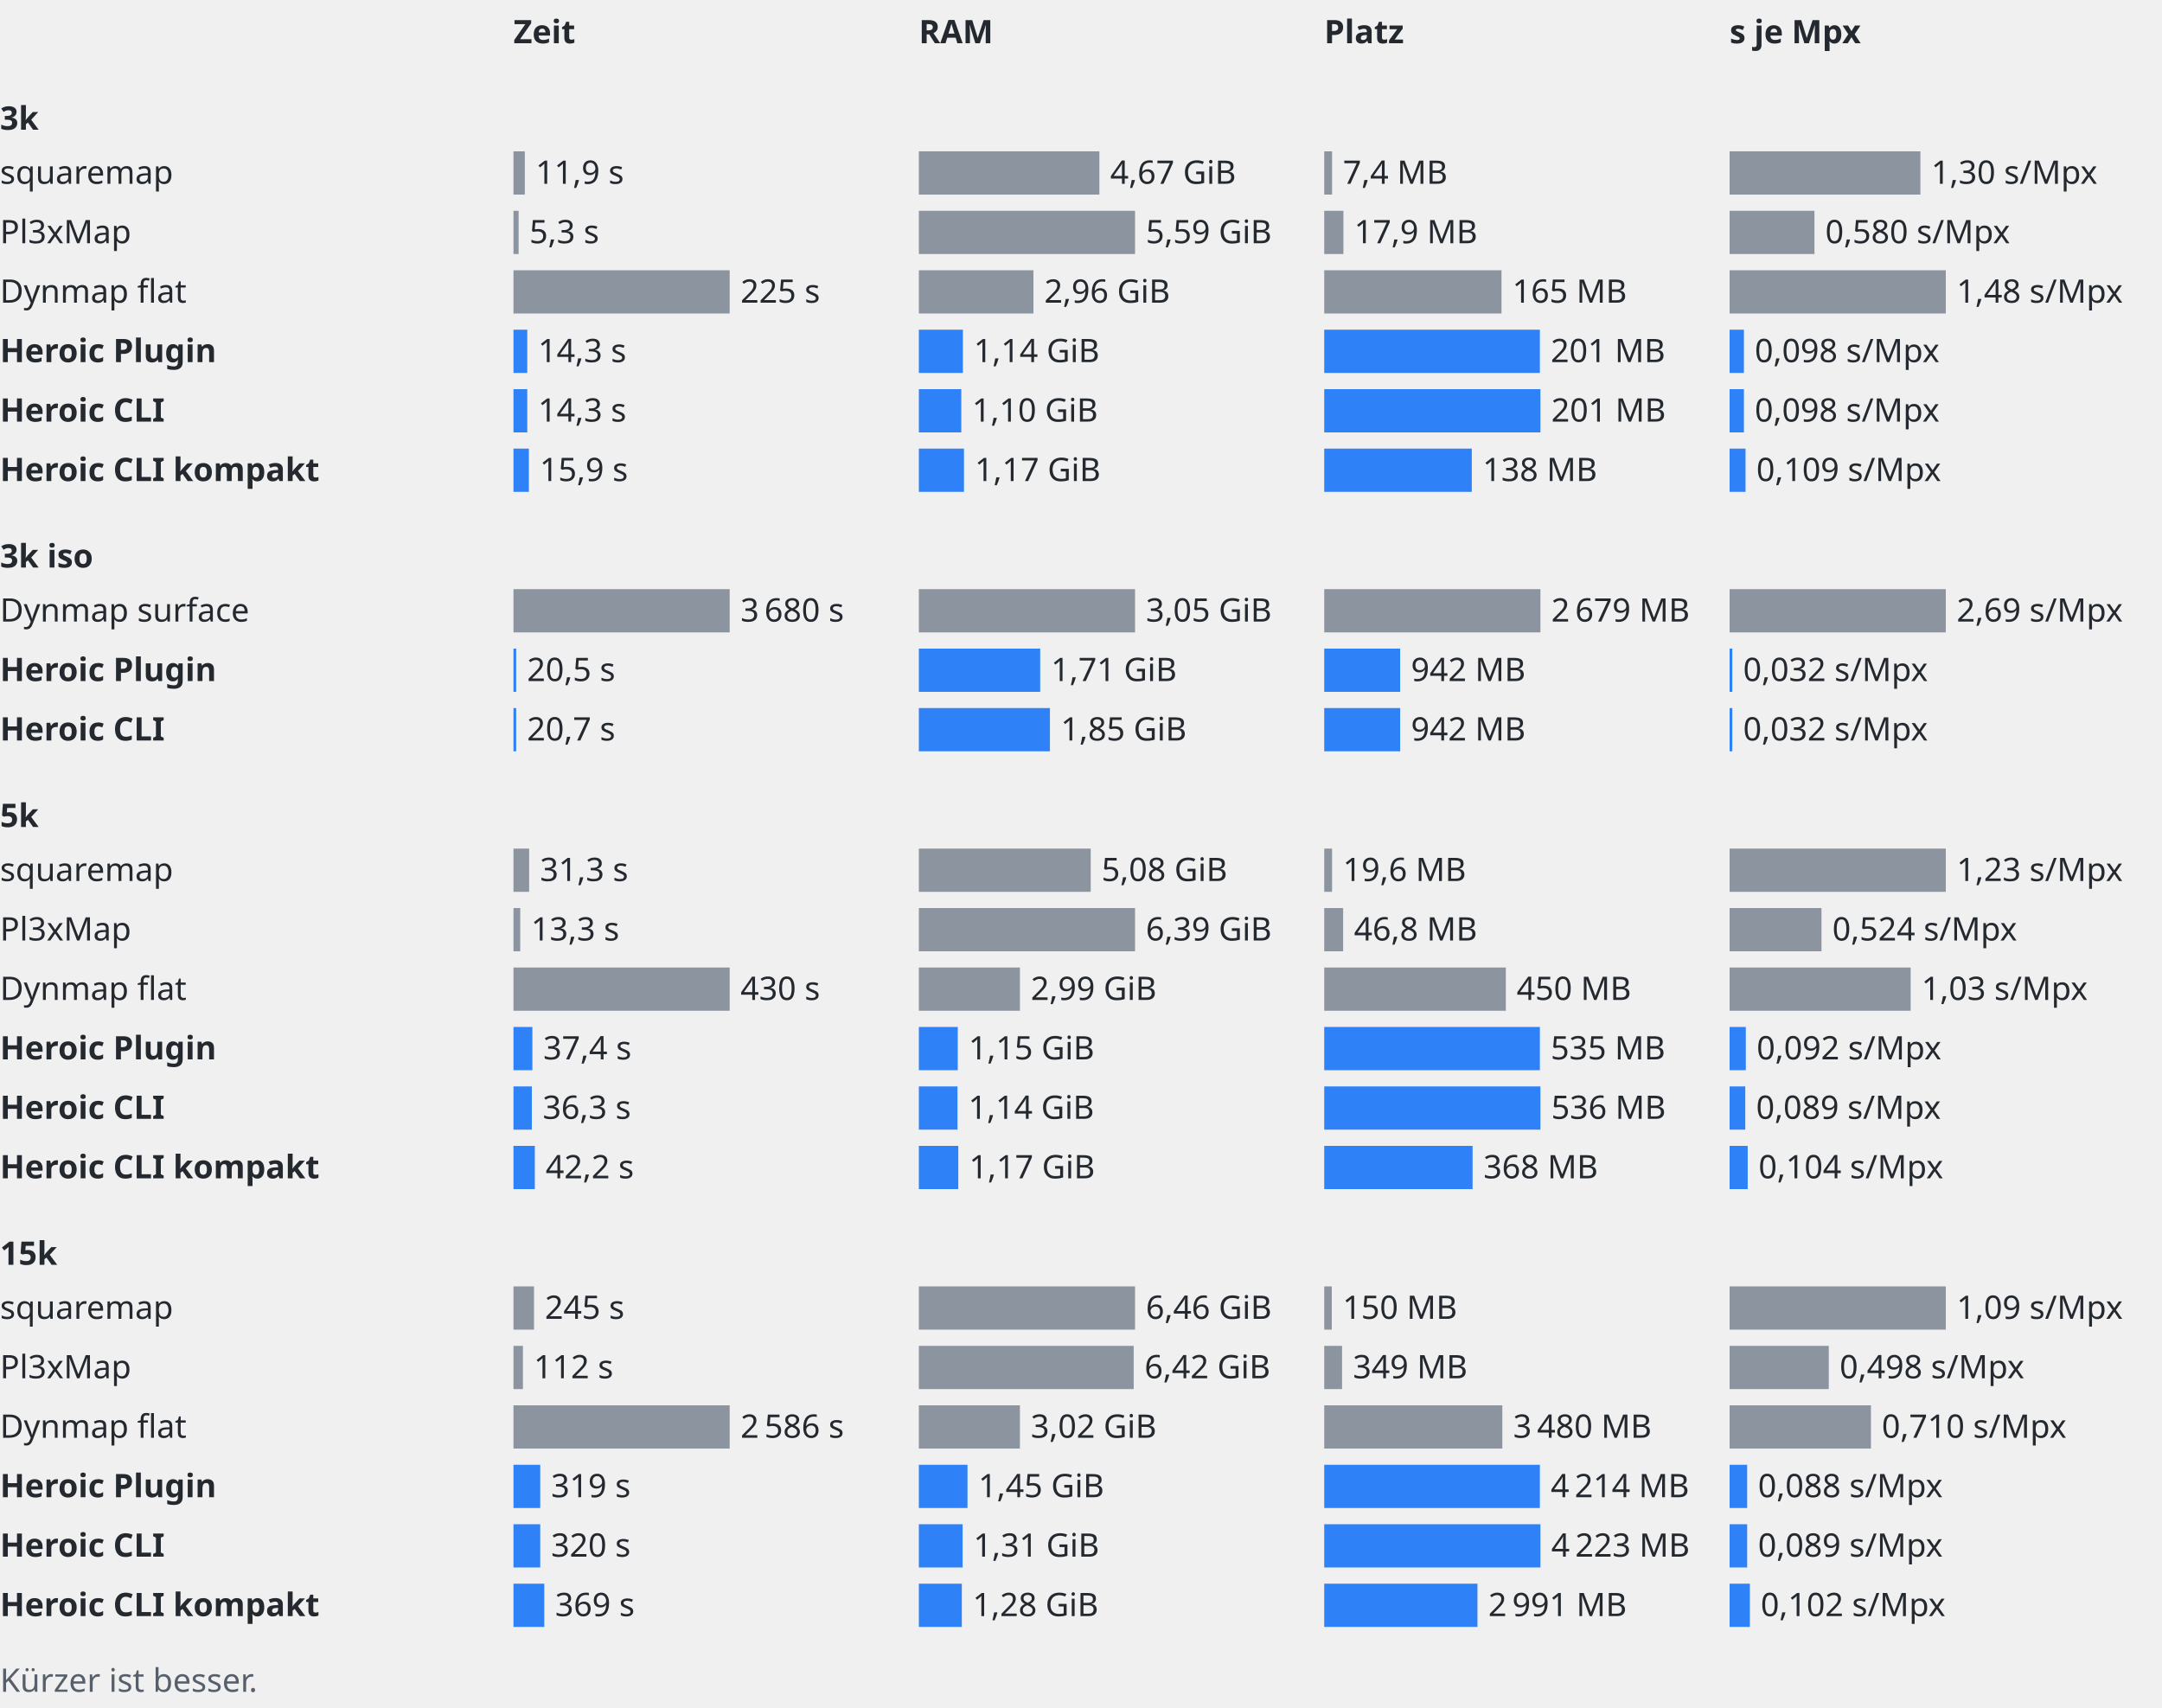
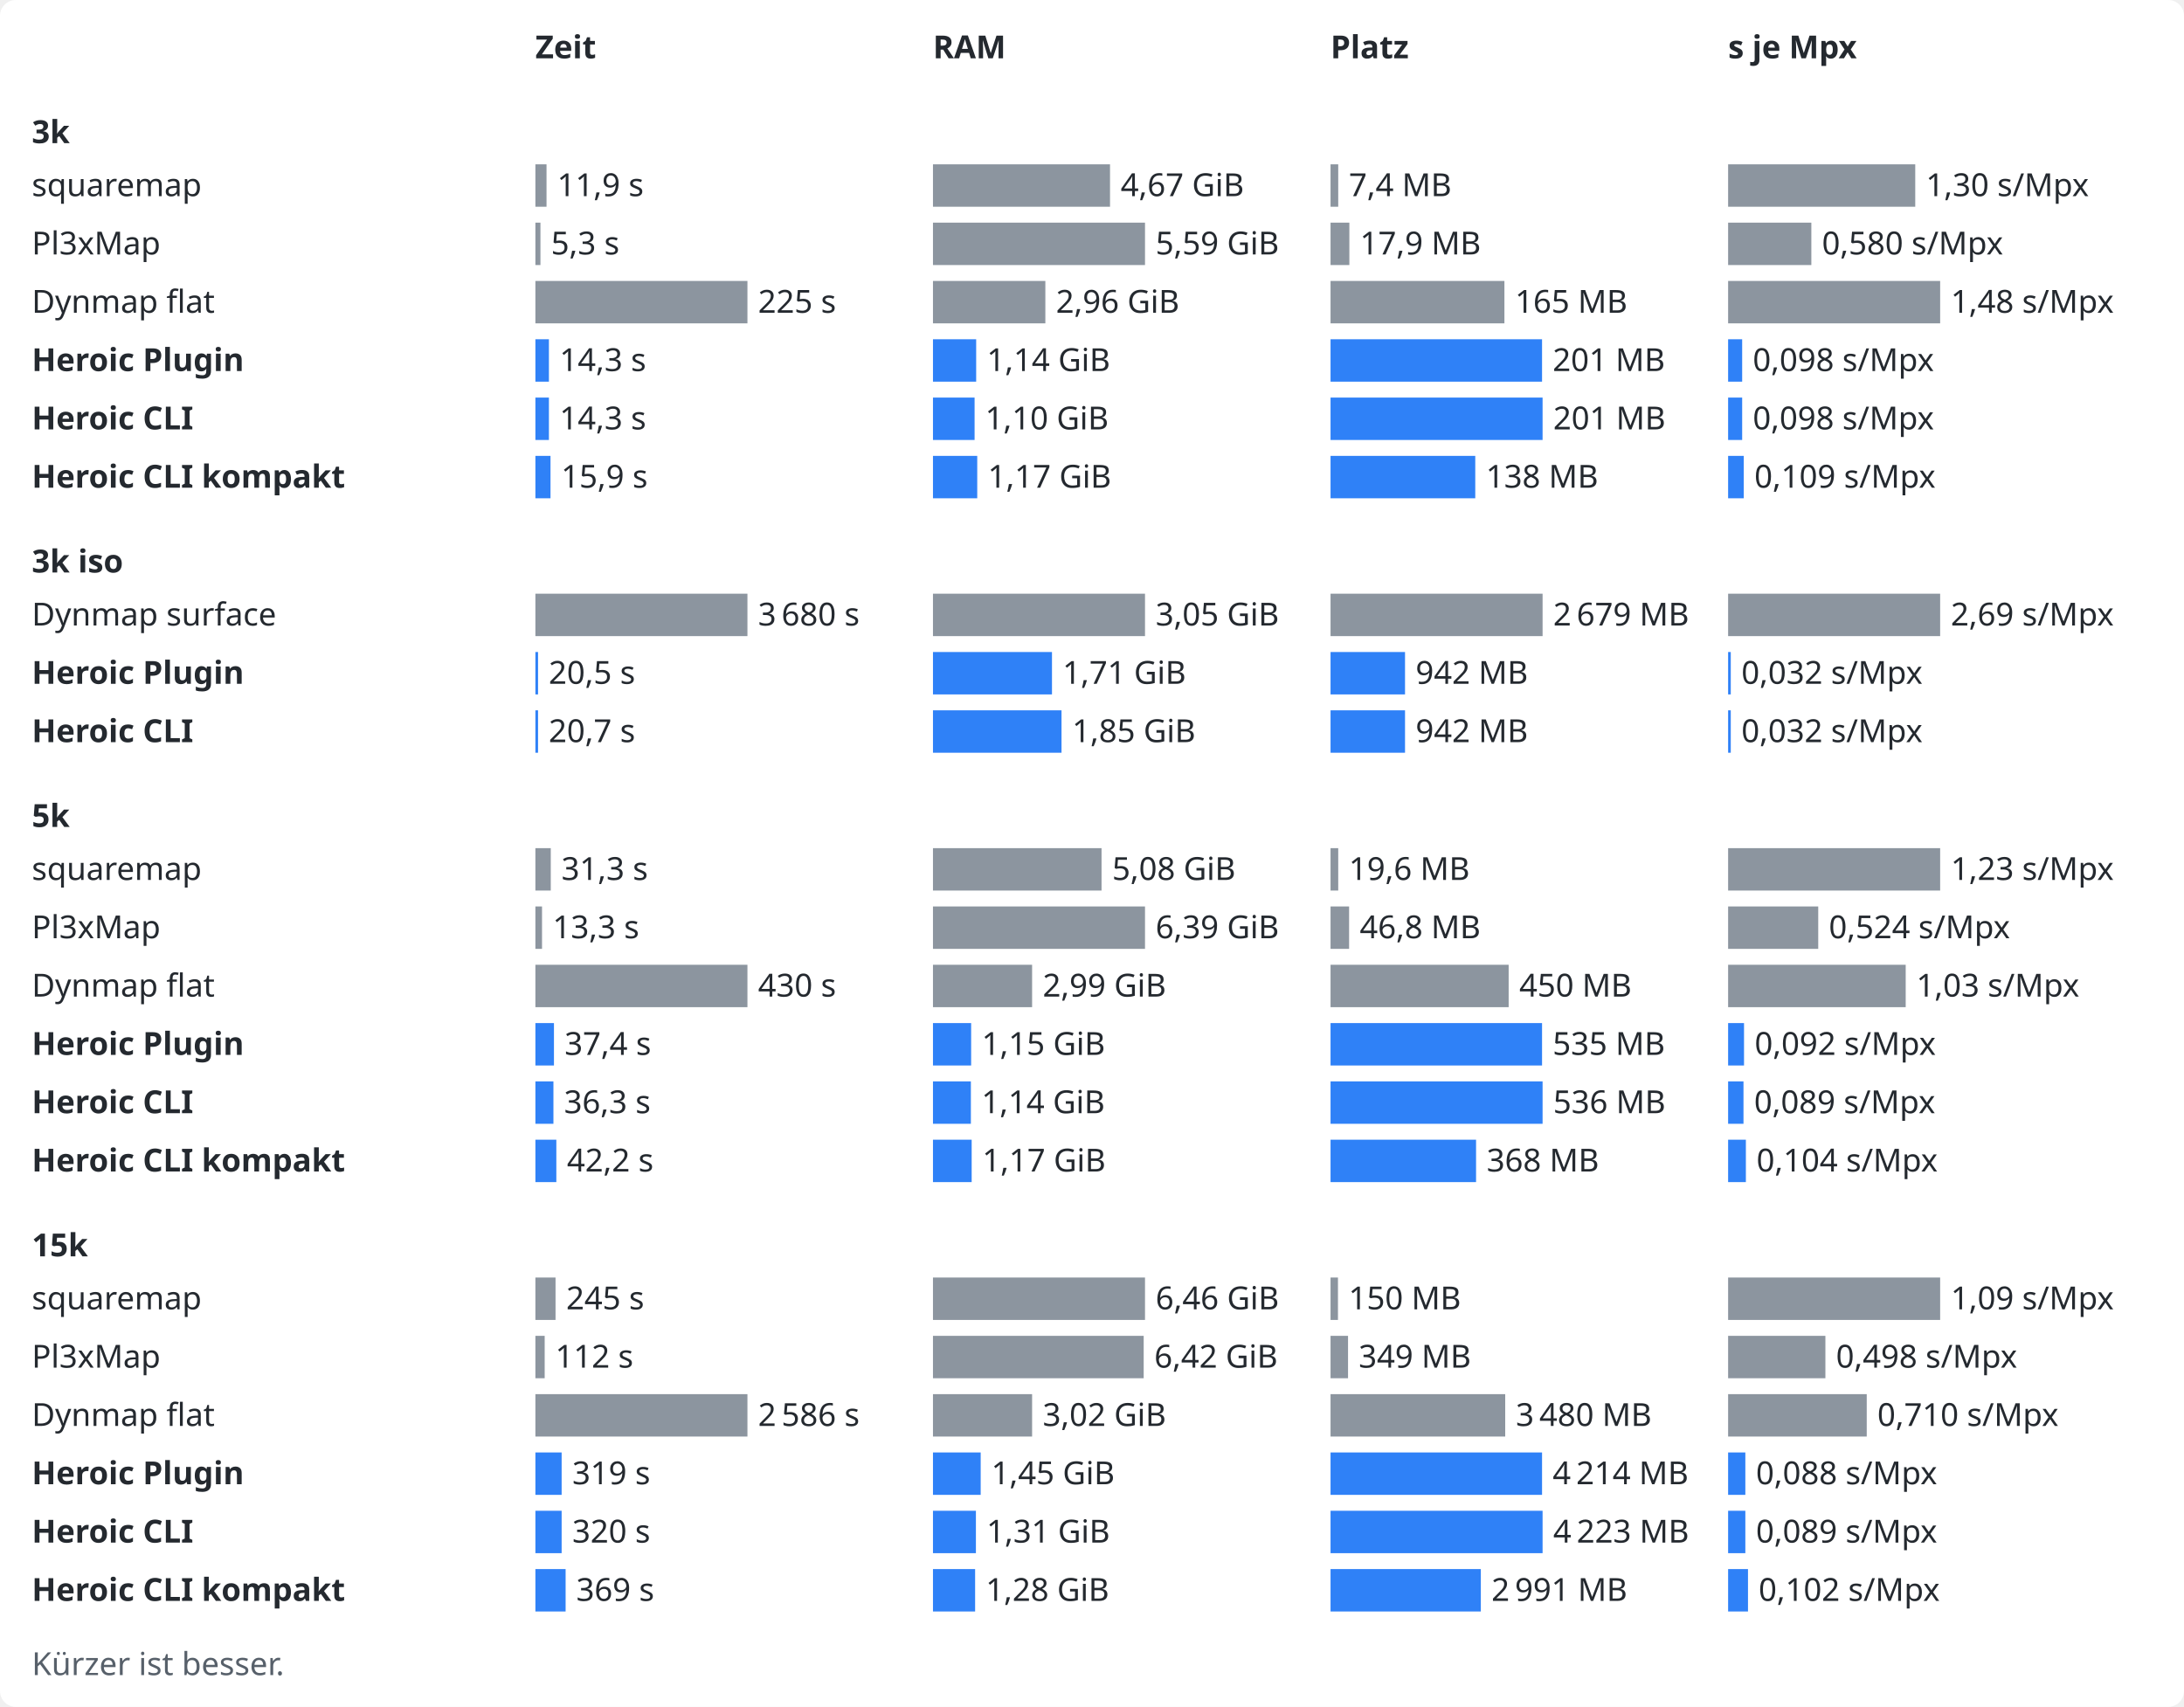
- <svg xmlns="http://www.w3.org/2000/svg" width="800" height="632" viewBox="0 0 800 632" role="img">
+ <svg xmlns="http://www.w3.org/2000/svg" width="824" height="644" viewBox="-12 -6 824 644" role="img">
  <style>
+     .grund { fill: #ffffff; }
    text { font: 12px system-ui, sans-serif; fill: #24292f; }
    .kopf, .welt { font-weight: 600; }
    .fuss { fill: #57606a; }
    rect.eigen { fill: #2f81f7; } rect.fremd { fill: #8c959f; }
    .name.eigen { font-weight: 600; }
    @media (prefers-color-scheme: dark) {
-       text { fill: #e6edf3; } .fuss { fill: #8d96a0; } rect.fremd { fill: #6e7681; }
+       .grund { fill: #0d1117; } text { fill: #e6edf3; } .fuss { fill: #8d96a0; } rect.fremd { fill: #6e7681; }
    }
    </style>
+   <rect class="grund" x="-12" y="-6" width="824" height="644" rx="6" />
  <text class="kopf" x="190" y="16">Zeit</text>
  <text class="kopf" x="340" y="16">RAM</text>
  <text class="kopf" x="490" y="16">Platz</text>
  <text class="kopf" x="640" y="16">s je Mpx</text>
  <text class="welt" x="0" y="48">3k</text>
  <text class="name fremd" x="0" y="68.0">squaremap</text>
  <rect class="fremd" x="190" y="56" width="4.2" height="16" />
  <text class="wert" x="198.2" y="68.0">11,9 s</text>
  <rect class="fremd" x="340" y="56" width="66.8" height="16" />
  <text class="wert" x="410.8" y="68.0">4,67 GiB</text>
  <rect class="fremd" x="490" y="56" width="2.9" height="16" />
  <text class="wert" x="496.9" y="68.0">7,4 MB</text>
  <rect class="fremd" x="640" y="56" width="70.6" height="16" />
  <text class="wert" x="714.6" y="68.0">1,30 s/Mpx</text>
  <text class="name fremd" x="0" y="90.0">Pl3xMap</text>
  <rect class="fremd" x="190" y="78" width="1.9" height="16" />
  <text class="wert" x="195.9" y="90.0">5,3 s</text>
  <rect class="fremd" x="340" y="78" width="80.0" height="16" />
  <text class="wert" x="424.0" y="90.0">5,59 GiB</text>
  <rect class="fremd" x="490" y="78" width="7.1" height="16" />
  <text class="wert" x="501.1" y="90.0">17,9 MB</text>
  <rect class="fremd" x="640" y="78" width="31.4" height="16" />
  <text class="wert" x="675.4" y="90.0">0,580 s/Mpx</text>
  <text class="name fremd" x="0" y="112.0">Dynmap flat</text>
  <rect class="fremd" x="190" y="100" width="80.0" height="16" />
  <text class="wert" x="274.0" y="112.0">225 s</text>
  <rect class="fremd" x="340" y="100" width="42.4" height="16" />
  <text class="wert" x="386.4" y="112.0">2,96 GiB</text>
  <rect class="fremd" x="490" y="100" width="65.6" height="16" />
  <text class="wert" x="559.6" y="112.0">165 MB</text>
  <rect class="fremd" x="640" y="100" width="80.0" height="16" />
  <text class="wert" x="724.0" y="112.0">1,48 s/Mpx</text>
  <text class="name eigen" x="0" y="134.0">Heroic Plugin</text>
  <rect class="eigen" x="190" y="122" width="5.1" height="16" />
  <text class="wert" x="199.1" y="134.0">14,3 s</text>
  <rect class="eigen" x="340" y="122" width="16.3" height="16" />
  <text class="wert" x="360.3" y="134.0">1,14 GiB</text>
  <rect class="eigen" x="490" y="122" width="79.8" height="16" />
  <text class="wert" x="573.8" y="134.0">201 MB</text>
  <rect class="eigen" x="640" y="122" width="5.3" height="16" />
  <text class="wert" x="649.3" y="134.0">0,098 s/Mpx</text>
  <text class="name eigen" x="0" y="156.0">Heroic CLI</text>
  <rect class="eigen" x="190" y="144" width="5.1" height="16" />
  <text class="wert" x="199.1" y="156.0">14,3 s</text>
  <rect class="eigen" x="340" y="144" width="15.7" height="16" />
  <text class="wert" x="359.7" y="156.0">1,10 GiB</text>
  <rect class="eigen" x="490" y="144" width="80.0" height="16" />
  <text class="wert" x="574.0" y="156.0">201 MB</text>
  <rect class="eigen" x="640" y="144" width="5.3" height="16" />
  <text class="wert" x="649.3" y="156.0">0,098 s/Mpx</text>
  <text class="name eigen" x="0" y="178.0">Heroic CLI kompakt</text>
  <rect class="eigen" x="190" y="166" width="5.7" height="16" />
  <text class="wert" x="199.7" y="178.0">15,9 s</text>
  <rect class="eigen" x="340" y="166" width="16.7" height="16" />
  <text class="wert" x="360.7" y="178.0">1,17 GiB</text>
  <rect class="eigen" x="490" y="166" width="54.6" height="16" />
  <text class="wert" x="548.6" y="178.0">138 MB</text>
  <rect class="eigen" x="640" y="166" width="5.9" height="16" />
  <text class="wert" x="649.9" y="178.0">0,109 s/Mpx</text>
  <text class="welt" x="0" y="210">3k iso</text>
  <text class="name fremd" x="0" y="230.0">Dynmap surface</text>
  <rect class="fremd" x="190" y="218" width="80.0" height="16" />
  <text class="wert" x="274.0" y="230.0">3 680 s</text>
  <rect class="fremd" x="340" y="218" width="80.0" height="16" />
  <text class="wert" x="424.0" y="230.0">3,05 GiB</text>
  <rect class="fremd" x="490" y="218" width="80.0" height="16" />
  <text class="wert" x="574.0" y="230.0">2 679 MB</text>
  <rect class="fremd" x="640" y="218" width="80.0" height="16" />
  <text class="wert" x="724.0" y="230.0">2,69 s/Mpx</text>
  <text class="name eigen" x="0" y="252.0">Heroic Plugin</text>
  <rect class="eigen" x="190" y="240" width="1.0" height="16" />
  <text class="wert" x="195.0" y="252.0">20,5 s</text>
  <rect class="eigen" x="340" y="240" width="44.9" height="16" />
  <text class="wert" x="388.9" y="252.0">1,71 GiB</text>
  <rect class="eigen" x="490" y="240" width="28.1" height="16" />
  <text class="wert" x="522.1" y="252.0">942 MB</text>
  <rect class="eigen" x="640" y="240" width="1.0" height="16" />
  <text class="wert" x="645.0" y="252.0">0,032 s/Mpx</text>
  <text class="name eigen" x="0" y="274.0">Heroic CLI</text>
  <rect class="eigen" x="190" y="262" width="1.0" height="16" />
  <text class="wert" x="195.0" y="274.0">20,7 s</text>
  <rect class="eigen" x="340" y="262" width="48.5" height="16" />
  <text class="wert" x="392.5" y="274.0">1,85 GiB</text>
  <rect class="eigen" x="490" y="262" width="28.1" height="16" />
  <text class="wert" x="522.1" y="274.0">942 MB</text>
  <rect class="eigen" x="640" y="262" width="1.0" height="16" />
  <text class="wert" x="645.0" y="274.0">0,032 s/Mpx</text>
  <text class="welt" x="0" y="306">5k</text>
  <text class="name fremd" x="0" y="326.0">squaremap</text>
  <rect class="fremd" x="190" y="314" width="5.8" height="16" />
  <text class="wert" x="199.8" y="326.0">31,3 s</text>
  <rect class="fremd" x="340" y="314" width="63.6" height="16" />
  <text class="wert" x="407.6" y="326.0">5,08 GiB</text>
  <rect class="fremd" x="490" y="314" width="2.9" height="16" />
  <text class="wert" x="496.9" y="326.0">19,6 MB</text>
  <rect class="fremd" x="640" y="314" width="80.0" height="16" />
  <text class="wert" x="724.0" y="326.0">1,23 s/Mpx</text>
  <text class="name fremd" x="0" y="348.0">Pl3xMap</text>
  <rect class="fremd" x="190" y="336" width="2.5" height="16" />
  <text class="wert" x="196.5" y="348.0">13,3 s</text>
  <rect class="fremd" x="340" y="336" width="80.0" height="16" />
  <text class="wert" x="424.0" y="348.0">6,39 GiB</text>
  <rect class="fremd" x="490" y="336" width="7.0" height="16" />
  <text class="wert" x="501.0" y="348.0">46,8 MB</text>
  <rect class="fremd" x="640" y="336" width="34.0" height="16" />
  <text class="wert" x="678.0" y="348.0">0,524 s/Mpx</text>
  <text class="name fremd" x="0" y="370.0">Dynmap flat</text>
  <rect class="fremd" x="190" y="358" width="80.0" height="16" />
  <text class="wert" x="274.0" y="370.0">430 s</text>
  <rect class="fremd" x="340" y="358" width="37.4" height="16" />
  <text class="wert" x="381.4" y="370.0">2,99 GiB</text>
  <rect class="fremd" x="490" y="358" width="67.2" height="16" />
  <text class="wert" x="561.2" y="370.0">450 MB</text>
  <rect class="fremd" x="640" y="358" width="67.0" height="16" />
  <text class="wert" x="711.0" y="370.0">1,03 s/Mpx</text>
  <text class="name eigen" x="0" y="392.0">Heroic Plugin</text>
  <rect class="eigen" x="190" y="380" width="7.0" height="16" />
  <text class="wert" x="201.0" y="392.0">37,4 s</text>
  <rect class="eigen" x="340" y="380" width="14.4" height="16" />
  <text class="wert" x="358.4" y="392.0">1,15 GiB</text>
  <rect class="eigen" x="490" y="380" width="79.8" height="16" />
  <text class="wert" x="573.8" y="392.0">535 MB</text>
  <rect class="eigen" x="640" y="380" width="6.0" height="16" />
  <text class="wert" x="650.0" y="392.0">0,092 s/Mpx</text>
  <text class="name eigen" x="0" y="414.0">Heroic CLI</text>
  <rect class="eigen" x="190" y="402" width="6.8" height="16" />
  <text class="wert" x="200.8" y="414.0">36,3 s</text>
  <rect class="eigen" x="340" y="402" width="14.3" height="16" />
  <text class="wert" x="358.3" y="414.0">1,14 GiB</text>
  <rect class="eigen" x="490" y="402" width="80.0" height="16" />
  <text class="wert" x="574.0" y="414.0">536 MB</text>
  <rect class="eigen" x="640" y="402" width="5.8" height="16" />
  <text class="wert" x="649.8" y="414.0">0,089 s/Mpx</text>
  <text class="name eigen" x="0" y="436.0">Heroic CLI kompakt</text>
  <rect class="eigen" x="190" y="424" width="7.9" height="16" />
  <text class="wert" x="201.9" y="436.0">42,2 s</text>
  <rect class="eigen" x="340" y="424" width="14.6" height="16" />
  <text class="wert" x="358.6" y="436.0">1,17 GiB</text>
  <rect class="eigen" x="490" y="424" width="54.9" height="16" />
  <text class="wert" x="548.9" y="436.0">368 MB</text>
  <rect class="eigen" x="640" y="424" width="6.7" height="16" />
  <text class="wert" x="650.7" y="436.0">0,104 s/Mpx</text>
  <text class="welt" x="0" y="468">15k</text>
  <text class="name fremd" x="0" y="488.0">squaremap</text>
  <rect class="fremd" x="190" y="476" width="7.6" height="16" />
  <text class="wert" x="201.6" y="488.0">245 s</text>
  <rect class="fremd" x="340" y="476" width="80.0" height="16" />
  <text class="wert" x="424.0" y="488.0">6,46 GiB</text>
  <rect class="fremd" x="490" y="476" width="2.8" height="16" />
  <text class="wert" x="496.8" y="488.0">150 MB</text>
  <rect class="fremd" x="640" y="476" width="80.0" height="16" />
  <text class="wert" x="724.0" y="488.0">1,09 s/Mpx</text>
  <text class="name fremd" x="0" y="510.0">Pl3xMap</text>
  <rect class="fremd" x="190" y="498" width="3.5" height="16" />
  <text class="wert" x="197.5" y="510.0">112 s</text>
  <rect class="fremd" x="340" y="498" width="79.5" height="16" />
  <text class="wert" x="423.5" y="510.0">6,42 GiB</text>
  <rect class="fremd" x="490" y="498" width="6.6" height="16" />
  <text class="wert" x="500.6" y="510.0">349 MB</text>
  <rect class="fremd" x="640" y="498" width="36.7" height="16" />
  <text class="wert" x="680.7" y="510.0">0,498 s/Mpx</text>
  <text class="name fremd" x="0" y="532.0">Dynmap flat</text>
  <rect class="fremd" x="190" y="520" width="80.0" height="16" />
  <text class="wert" x="274.0" y="532.0">2 586 s</text>
  <rect class="fremd" x="340" y="520" width="37.4" height="16" />
  <text class="wert" x="381.4" y="532.0">3,02 GiB</text>
  <rect class="fremd" x="490" y="520" width="65.9" height="16" />
  <text class="wert" x="559.9" y="532.0">3 480 MB</text>
  <rect class="fremd" x="640" y="520" width="52.3" height="16" />
  <text class="wert" x="696.3" y="532.0">0,710 s/Mpx</text>
  <text class="name eigen" x="0" y="554.0">Heroic Plugin</text>
  <rect class="eigen" x="190" y="542" width="9.9" height="16" />
  <text class="wert" x="203.9" y="554.0">319 s</text>
  <rect class="eigen" x="340" y="542" width="18.0" height="16" />
  <text class="wert" x="362.0" y="554.0">1,45 GiB</text>
  <rect class="eigen" x="490" y="542" width="79.8" height="16" />
  <text class="wert" x="573.8" y="554.0">4 214 MB</text>
  <rect class="eigen" x="640" y="542" width="6.5" height="16" />
  <text class="wert" x="650.5" y="554.0">0,088 s/Mpx</text>
  <text class="name eigen" x="0" y="576.0">Heroic CLI</text>
  <rect class="eigen" x="190" y="564" width="9.9" height="16" />
  <text class="wert" x="203.9" y="576.0">320 s</text>
  <rect class="eigen" x="340" y="564" width="16.2" height="16" />
  <text class="wert" x="360.2" y="576.0">1,31 GiB</text>
  <rect class="eigen" x="490" y="564" width="80.0" height="16" />
  <text class="wert" x="574.0" y="576.0">4 223 MB</text>
  <rect class="eigen" x="640" y="564" width="6.5" height="16" />
  <text class="wert" x="650.5" y="576.0">0,089 s/Mpx</text>
  <text class="name eigen" x="0" y="598.0">Heroic CLI kompakt</text>
  <rect class="eigen" x="190" y="586" width="11.4" height="16" />
  <text class="wert" x="205.4" y="598.0">369 s</text>
  <rect class="eigen" x="340" y="586" width="15.9" height="16" />
  <text class="wert" x="359.9" y="598.0">1,28 GiB</text>
  <rect class="eigen" x="490" y="586" width="56.7" height="16" />
  <text class="wert" x="550.7" y="598.0">2 991 MB</text>
  <rect class="eigen" x="640" y="586" width="7.5" height="16" />
  <text class="wert" x="651.5" y="598.0">0,102 s/Mpx</text>
  <text class="fuss" x="0" y="626">Kürzer ist besser.</text>
</svg>
